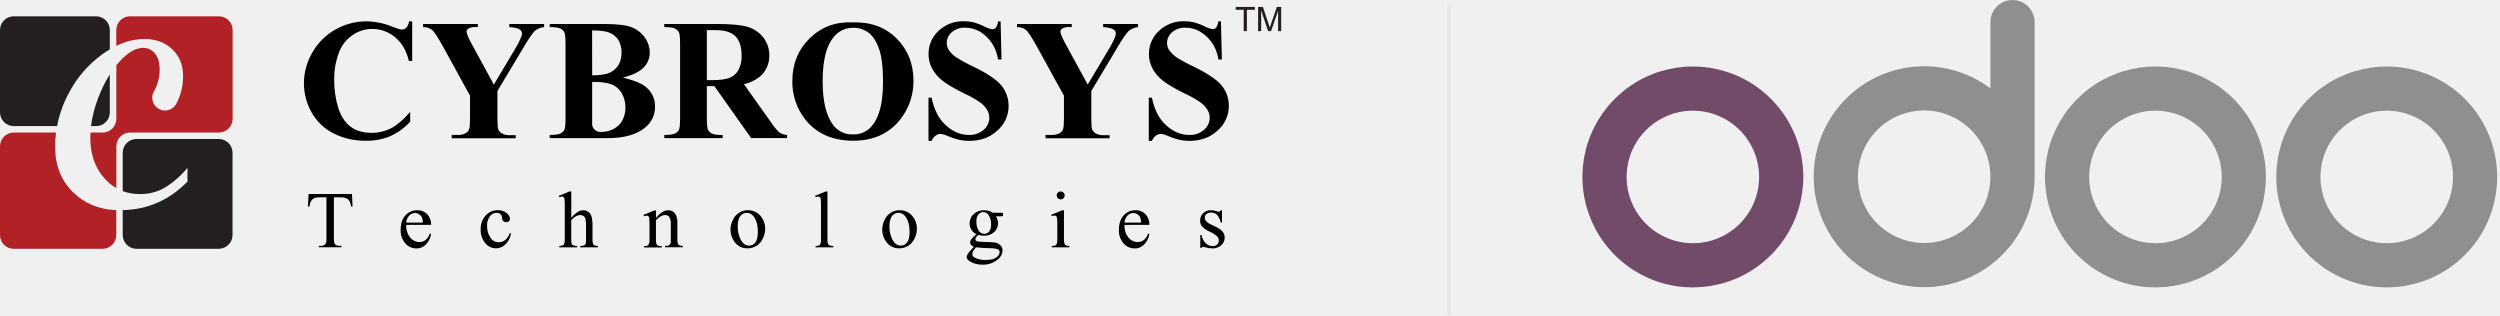
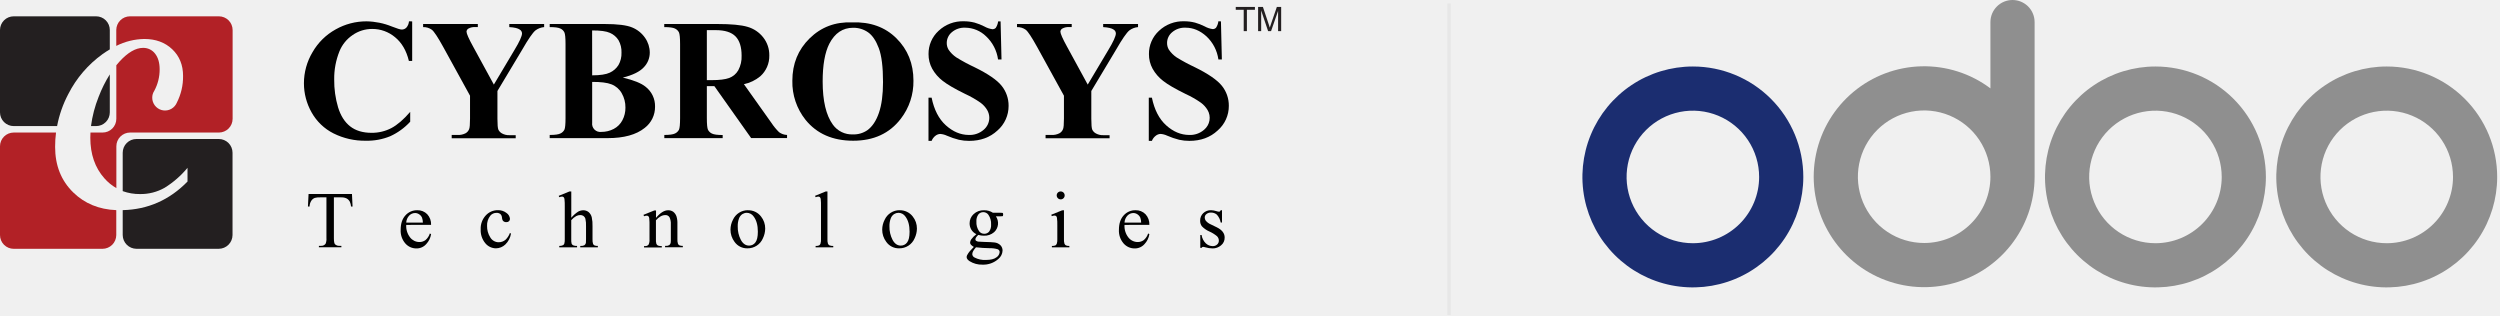
<svg xmlns="http://www.w3.org/2000/svg" width="722" height="91" viewBox="0 0 722 91" fill="none">
  <g clip-path="url(#clip0_76_492)">
    <path d="M3.962 36.414H16.488C17.097 33.187 18.189 30.069 19.725 27.166C22.051 22.577 25.448 18.615 29.628 15.615C30.328 15.115 31.022 14.671 31.711 14.266V8.675C31.712 8.154 31.61 7.639 31.411 7.158C31.212 6.677 30.921 6.24 30.552 5.872C30.184 5.504 29.747 5.212 29.266 5.013C28.785 4.814 28.27 4.712 27.749 4.713H3.962C2.911 4.713 1.903 5.13 1.16 5.873C0.417 6.616 3.15053e-06 7.624 3.15053e-06 8.675V32.447C-0.001 32.968 0.101 33.484 0.3 33.965C0.499 34.446 0.791 34.884 1.159 35.252C1.527 35.621 1.964 35.913 2.445 36.112C2.926 36.312 3.441 36.414 3.962 36.414Z" fill="#231F20" />
    <path d="M26.28 36.414H27.749C28.27 36.414 28.785 36.312 29.267 36.112C29.748 35.913 30.185 35.62 30.552 35.252C30.921 34.884 31.212 34.446 31.411 33.965C31.61 33.484 31.712 32.968 31.711 32.447V21.485C30.426 23.541 29.343 25.716 28.479 27.98C27.396 30.689 26.658 33.522 26.28 36.414Z" fill="#231F20" />
    <path d="M15.918 42.405C15.916 41.026 16.003 39.647 16.178 38.278H3.962C2.911 38.28 1.903 38.698 1.16 39.442C0.417 40.186 -8.33757e-07 41.194 0 42.245L0 67.891C-8.33757e-07 68.943 0.417 69.951 1.16 70.695C1.903 71.439 2.911 71.857 3.962 71.858H29.613C30.663 71.85 31.667 71.43 32.41 70.688C33.152 69.945 33.572 68.941 33.58 67.891V60.687C28.584 60.487 24.444 58.785 21.159 55.581C17.662 52.17 15.915 47.778 15.918 42.405Z" fill="#B22126" />
    <path d="M63.188 40.142H39.406C38.884 40.141 38.368 40.243 37.887 40.442C37.405 40.641 36.967 40.934 36.599 41.302C36.23 41.671 35.938 42.108 35.739 42.59C35.54 43.071 35.438 43.587 35.438 44.109V55.2C37.041 55.776 38.732 56.062 40.435 56.045C42.936 56.085 45.402 55.452 47.575 54.211C50.065 52.665 52.287 50.725 54.155 48.465V52.428C48.955 57.757 42.716 60.51 35.438 60.686V67.886C35.446 68.936 35.867 69.94 36.609 70.682C37.351 71.425 38.356 71.845 39.406 71.853H63.188C64.238 71.845 65.242 71.425 65.984 70.682C66.727 69.94 67.147 68.936 67.155 67.886V44.109C67.155 43.056 66.737 42.047 65.993 41.303C65.249 40.56 64.24 40.142 63.188 40.142Z" fill="#231F20" />
    <path d="M63.188 4.713H37.542C36.492 4.714 35.484 5.132 34.742 5.875C33.999 6.618 33.581 7.625 33.58 8.675V13.257C36.09 11.986 38.856 11.303 41.669 11.258C44.97 11.258 47.663 12.249 49.748 14.231C51.833 16.213 52.874 18.781 52.87 21.935C52.906 24.632 52.28 27.296 51.047 29.694C50.992 29.814 50.932 29.934 50.862 30.054C50.862 30.084 50.827 30.124 50.807 30.154C50.386 30.84 49.753 31.37 49.004 31.663C48.254 31.956 47.429 31.996 46.655 31.777C45.881 31.558 45.199 31.092 44.714 30.45C44.229 29.808 43.966 29.025 43.967 28.221C43.96 27.511 44.165 26.814 44.557 26.222C45.583 24.32 46.115 22.192 46.106 20.032C46.106 18.133 45.669 16.624 44.797 15.505C44.389 14.967 43.859 14.535 43.251 14.243C42.642 13.951 41.974 13.808 41.299 13.826C39.181 13.826 36.917 15.145 34.509 17.783C34.199 18.123 33.89 18.483 33.595 18.843V34.311C33.596 34.832 33.493 35.348 33.294 35.83C33.095 36.312 32.803 36.749 32.434 37.118C32.066 37.486 31.628 37.778 31.147 37.977C30.665 38.176 30.149 38.279 29.628 38.278H26.13C26.1 38.778 26.085 39.277 26.085 39.777C26.085 44.533 27.434 48.434 30.132 51.478C31.125 52.614 32.298 53.578 33.605 54.331V42.245C33.605 41.194 34.022 40.185 34.765 39.442C35.508 38.698 36.516 38.279 37.567 38.278H63.213C64.265 38.278 65.274 37.86 66.018 37.116C66.762 36.372 67.18 35.363 67.18 34.311V8.675C67.179 8.152 67.075 7.635 66.874 7.153C66.673 6.67 66.378 6.232 66.007 5.864C65.636 5.496 65.196 5.205 64.713 5.007C64.229 4.81 63.711 4.71 63.188 4.713Z" fill="#B22126" />
    <path d="M119.037 6.177V17.599H118.087C117.371 14.621 116.039 12.336 114.09 10.744C112.24 9.189 109.897 8.344 107.48 8.361C105.453 8.352 103.473 8.973 101.814 10.139C100.128 11.281 98.817 12.896 98.047 14.781C97 17.375 96.48 20.152 96.518 22.95C96.485 25.675 96.862 28.39 97.638 31.004C98.384 33.429 99.549 35.261 101.135 36.5C102.72 37.739 104.779 38.358 107.31 38.358C109.293 38.379 111.251 37.912 113.011 36.999C114.733 36.09 116.552 34.526 118.467 32.308V35.151C116.842 36.92 114.878 38.346 112.691 39.343C110.473 40.25 108.093 40.693 105.697 40.642C102.448 40.703 99.232 39.978 96.324 38.528C93.659 37.187 91.456 35.08 89.998 32.478C88.537 29.907 87.771 27.001 87.775 24.044C87.778 20.893 88.63 17.802 90.243 15.096C91.824 12.324 94.136 10.04 96.928 8.495C99.645 6.959 102.715 6.155 105.837 6.162C108.357 6.2 110.848 6.709 113.181 7.661C114.67 8.247 115.618 8.539 116.024 8.535C116.276 8.537 116.525 8.487 116.757 8.39C116.989 8.292 117.199 8.147 117.373 7.966C117.807 7.458 118.066 6.824 118.112 6.157L119.037 6.177Z" fill="black" />
    <path d="M157.148 6.932V7.826C156.244 7.906 155.379 8.234 154.65 8.775C153.841 9.441 152.562 11.297 150.813 14.341L143.658 26.277V34.271C143.658 35.97 143.748 37.028 143.928 37.444C144.156 37.911 144.524 38.294 144.982 38.538C145.626 38.891 146.353 39.063 147.086 39.038H148.934V39.937H130.448V38.973H132.172C132.972 39.017 133.77 38.844 134.48 38.473C134.936 38.21 135.288 37.8 135.479 37.309C135.656 36.919 135.744 35.898 135.744 34.246V27.641L127.98 13.517C126.441 10.729 125.355 9.088 124.722 8.595C123.987 8.068 123.099 7.798 122.194 7.826V6.932H137.998V7.826H137.293C136.601 7.767 135.906 7.911 135.295 8.241C135.136 8.33 135.002 8.456 134.903 8.608C134.804 8.76 134.743 8.934 134.725 9.115C134.725 9.701 135.373 11.168 136.669 13.517L142.624 24.429L148.545 14.491C150.02 12.059 150.758 10.446 150.758 9.65C150.754 9.428 150.694 9.212 150.583 9.02C150.472 8.829 150.314 8.669 150.124 8.555C149.574 8.151 148.56 7.911 147.086 7.826V6.932H157.148Z" fill="black" />
    <path d="M179.866 22.415C182.994 23.145 185.191 24.027 186.456 25.063C187.327 25.74 188.027 26.611 188.5 27.607C188.973 28.603 189.206 29.697 189.179 30.799C189.195 31.987 188.932 33.162 188.412 34.231C187.891 35.299 187.127 36.23 186.182 36.949C183.74 38.908 180.184 39.889 175.515 39.892H158.752V38.973C160.277 38.973 161.312 38.83 161.855 38.543C162.341 38.321 162.741 37.945 162.994 37.474C163.214 37.019 163.324 35.905 163.324 34.121V12.712C163.324 10.934 163.214 9.809 162.994 9.35C162.75 8.857 162.342 8.465 161.84 8.241C161.29 7.964 160.261 7.826 158.752 7.826V6.932H174.555C178.332 6.932 181.005 7.265 182.574 7.931C184.08 8.547 185.374 9.589 186.296 10.929C187.174 12.179 187.648 13.668 187.655 15.195C187.656 16.779 187.038 18.299 185.932 19.432C184.776 20.691 182.754 21.686 179.866 22.415ZM171.018 23.654V34.226V35.441C170.969 35.8 171.004 36.166 171.12 36.509C171.236 36.853 171.43 37.165 171.686 37.422C171.942 37.678 172.254 37.873 172.597 37.989C172.941 38.106 173.306 38.141 173.666 38.093C174.914 38.104 176.146 37.807 177.253 37.229C178.322 36.671 179.193 35.799 179.751 34.731C180.343 33.604 180.644 32.347 180.626 31.074C180.65 29.62 180.28 28.188 179.556 26.927C178.904 25.756 177.863 24.849 176.614 24.364C175.37 23.869 173.486 23.639 171.003 23.654H171.018ZM171.018 21.756C173.323 21.756 175.022 21.497 176.114 20.981C177.142 20.511 178.01 19.75 178.612 18.793C179.235 17.699 179.538 16.453 179.487 15.195C179.539 13.943 179.241 12.701 178.627 11.608C178.036 10.671 177.176 9.934 176.159 9.495C175.09 9.012 173.371 8.777 171.003 8.79L171.018 21.756Z" fill="black" />
    <path d="M204.138 24.868V34.106C204.138 35.89 204.248 37.009 204.463 37.474C204.711 37.962 205.118 38.352 205.617 38.578C206.172 38.853 207.196 38.993 208.705 38.993V39.892H191.857V38.973C193.356 38.973 194.415 38.828 194.955 38.543C195.435 38.317 195.83 37.942 196.079 37.474C196.299 37.019 196.409 35.905 196.409 34.121V12.712C196.409 10.934 196.299 9.809 196.079 9.35C195.833 8.859 195.426 8.467 194.925 8.241C194.376 7.966 193.341 7.826 191.837 7.826V6.932H207.151C211.148 6.932 214.064 7.206 215.9 7.756C217.691 8.268 219.274 9.335 220.421 10.804C221.591 12.288 222.21 14.131 222.175 16.02C222.202 17.156 221.981 18.284 221.527 19.326C221.073 20.367 220.397 21.297 219.547 22.05C218.185 23.175 216.57 23.951 214.84 24.309L222.779 35.475C223.421 36.45 224.163 37.354 224.993 38.173C225.663 38.668 226.468 38.946 227.301 38.973V39.872H216.924L206.302 24.868H204.138ZM204.138 8.705V23.145H205.522C207.776 23.145 209.459 22.935 210.578 22.525C211.695 22.114 212.629 21.321 213.217 20.287C213.908 18.992 214.239 17.536 214.176 16.07C214.176 13.555 213.588 11.7 212.412 10.504C211.236 9.308 209.344 8.709 206.736 8.705H204.138Z" fill="black" />
    <path d="M246.092 6.466C251.342 6.273 255.607 7.805 258.888 11.063C262.169 14.321 263.807 18.396 263.804 23.289C263.869 27.277 262.574 31.168 260.132 34.321C256.888 38.538 252.309 40.644 246.397 40.641C240.485 40.638 235.901 38.629 232.647 34.615C230.09 31.412 228.738 27.412 228.83 23.314C228.83 18.418 230.495 14.337 233.826 11.073C237.157 7.809 241.246 6.273 246.092 6.466ZM246.382 8.02C243.384 8.02 241.091 9.561 239.502 12.642C238.223 15.17 237.584 18.799 237.584 23.529C237.584 29.155 238.571 33.318 240.546 36.02C241.202 36.926 242.072 37.657 243.079 38.145C244.086 38.633 245.199 38.864 246.317 38.817C247.803 38.87 249.268 38.445 250.494 37.603C251.923 36.567 253.034 34.902 253.826 32.607C254.619 30.312 255.016 27.343 255.016 23.699C255.016 19.342 254.611 16.081 253.801 13.916C252.992 11.751 251.96 10.224 250.704 9.334C249.437 8.453 247.925 7.993 246.382 8.02Z" fill="black" />
    <path d="M288.97 6.177L289.235 17.169H288.236C287.885 14.615 286.668 12.258 284.788 10.494C283.187 8.919 281.039 8.024 278.793 7.996C277.364 7.917 275.959 8.391 274.871 9.32C274.423 9.693 274.062 10.158 273.811 10.684C273.561 11.211 273.428 11.785 273.422 12.367C273.406 13.049 273.579 13.722 273.921 14.311C274.52 15.207 275.289 15.976 276.185 16.574C277.884 17.626 279.644 18.575 281.456 19.417C285.343 21.319 287.952 23.111 289.285 24.793C290.599 26.433 291.305 28.477 291.283 30.579C291.29 31.926 291.006 33.258 290.451 34.485C289.896 35.712 289.082 36.805 288.066 37.689C285.917 39.687 283.189 40.686 279.882 40.686C278.894 40.691 277.908 40.586 276.944 40.372C275.748 40.072 274.578 39.674 273.447 39.182C272.844 38.896 272.193 38.727 271.528 38.683C271.041 38.708 270.574 38.883 270.189 39.182C269.675 39.564 269.28 40.084 269.05 40.681H268.146V28.201H269.05C269.759 31.698 271.132 34.363 273.167 36.195C275.202 38.027 277.399 38.953 279.757 38.973C281.342 39.051 282.895 38.514 284.094 37.474C284.597 37.05 285.003 36.521 285.282 35.925C285.561 35.329 285.708 34.68 285.712 34.021C285.709 33.227 285.495 32.448 285.093 31.763C284.608 30.953 283.968 30.246 283.209 29.684C281.792 28.693 280.287 27.833 278.713 27.116C275.715 25.644 273.56 24.389 272.247 23.349C271.012 22.401 269.981 21.211 269.22 19.852C268.511 18.555 268.146 17.098 268.16 15.62C268.144 14.361 268.393 13.113 268.891 11.956C269.39 10.8 270.126 9.762 271.053 8.91C272.026 7.99 273.172 7.271 274.424 6.796C275.676 6.321 277.009 6.099 278.348 6.142C279.396 6.14 280.44 6.27 281.456 6.527C282.434 6.807 283.383 7.182 284.289 7.646C284.998 8.048 285.775 8.316 286.582 8.435C286.766 8.445 286.951 8.415 287.123 8.348C287.296 8.281 287.452 8.178 287.581 8.046C287.944 7.481 288.176 6.843 288.261 6.177H288.97Z" fill="black" />
    <path d="M328.666 6.932V7.826C327.761 7.904 326.896 8.233 326.168 8.775C325.355 9.441 324.074 11.297 322.326 14.341L315.171 26.277V34.271C315.171 35.97 315.261 37.028 315.441 37.444C315.669 37.912 316.04 38.295 316.5 38.538C317.143 38.892 317.87 39.064 318.603 39.038H320.447V39.937H301.961V38.973H303.685C304.486 39.016 305.285 38.843 305.998 38.473C306.453 38.209 306.805 37.799 306.997 37.309C307.177 36.919 307.267 35.898 307.267 34.246V27.641L299.498 13.517C297.955 10.729 296.87 9.088 296.24 8.595C295.504 8.069 294.616 7.799 293.712 7.826V6.932H309.51V7.826H308.806C308.113 7.768 307.419 7.912 306.807 8.241C306.649 8.33 306.514 8.456 306.415 8.608C306.316 8.76 306.255 8.934 306.238 9.115C306.238 9.701 306.885 11.168 308.181 13.517L314.137 24.429L320.057 14.491C321.526 12.059 322.261 10.446 322.261 9.65C322.257 9.429 322.197 9.213 322.087 9.021C321.977 8.83 321.82 8.67 321.631 8.555C321.077 8.151 320.062 7.911 318.593 7.826V6.932H328.666Z" fill="black" />
    <path d="M352.608 6.177L352.873 17.169H351.874C351.52 14.613 350.3 12.257 348.416 10.494C346.571 8.828 344.572 7.996 342.421 7.996C340.992 7.917 339.587 8.391 338.499 9.32C338.049 9.691 337.687 10.157 337.437 10.683C337.186 11.21 337.054 11.784 337.05 12.367C337.034 13.049 337.207 13.722 337.549 14.311C338.147 15.206 338.914 15.974 339.808 16.574C341.509 17.624 343.271 18.574 345.084 19.417C348.941 21.316 351.542 23.106 352.888 24.788C354.202 26.428 354.908 28.472 354.886 30.574C354.893 31.921 354.609 33.254 354.053 34.481C353.496 35.708 352.682 36.801 351.664 37.684C349.522 39.682 346.796 40.681 343.485 40.681C342.495 40.687 341.508 40.581 340.542 40.367C339.354 40.065 338.193 39.667 337.07 39.178C336.467 38.891 335.816 38.722 335.151 38.678C334.664 38.703 334.197 38.878 333.812 39.178C333.298 39.56 332.901 40.079 332.668 40.676H331.769V28.201H332.668C333.384 31.698 334.758 34.363 336.79 36.195C338.822 38.027 341.023 38.953 343.395 38.973C344.983 39.053 346.541 38.516 347.742 37.474C348.56 36.796 349.111 35.849 349.294 34.803C349.477 33.756 349.281 32.678 348.741 31.763C348.255 30.954 347.615 30.248 346.857 29.685C345.44 28.692 343.935 27.833 342.361 27.116C339.363 25.644 337.209 24.389 335.9 23.349C334.665 22.401 333.634 21.211 332.873 19.852C332.164 18.555 331.799 17.098 331.814 15.62C331.797 14.361 332.046 13.113 332.544 11.957C333.043 10.8 333.779 9.762 334.706 8.91C335.679 7.989 336.824 7.271 338.077 6.796C339.329 6.321 340.662 6.099 342.001 6.142C343.049 6.14 344.093 6.27 345.109 6.527C346.069 6.799 347 7.162 347.892 7.611C348.602 8.014 349.382 8.281 350.19 8.4C350.375 8.411 350.56 8.382 350.732 8.315C350.905 8.248 351.06 8.144 351.189 8.011C351.557 7.448 351.791 6.809 351.874 6.142L352.608 6.177Z" fill="black" />
    <path d="M101.65 56.035L101.82 59.642H101.385C101.348 59.174 101.233 58.714 101.045 58.283C100.84 57.873 100.514 57.534 100.111 57.314C99.631 57.085 99.103 56.977 98.572 56.999H96.428V68.751C96.428 69.7 96.528 70.29 96.733 70.524C96.908 70.694 97.117 70.823 97.347 70.905C97.576 70.987 97.82 71.019 98.062 70.999H98.592V71.419H92.097V70.999H92.641C92.903 71.025 93.167 70.985 93.409 70.882C93.651 70.778 93.863 70.616 94.025 70.409C94.242 69.885 94.328 69.316 94.275 68.751V56.999H92.427C91.91 56.976 91.393 57.03 90.893 57.159C90.481 57.324 90.131 57.614 89.893 57.989C89.586 58.487 89.414 59.057 89.394 59.642H88.934L89.114 56.035H101.65Z" fill="black" />
    <path d="M117.318 64.953C117.237 66.259 117.637 67.549 118.442 68.58C118.759 68.987 119.163 69.317 119.625 69.545C120.087 69.774 120.595 69.895 121.11 69.899C121.747 69.912 122.371 69.713 122.884 69.335C123.478 68.825 123.916 68.158 124.148 67.411L124.498 67.641C124.329 68.701 123.847 69.686 123.114 70.469C122.759 70.88 122.318 71.207 121.823 71.428C121.327 71.65 120.789 71.758 120.246 71.748C119.638 71.751 119.037 71.622 118.484 71.37C117.931 71.118 117.44 70.749 117.043 70.289C116.112 69.201 115.635 67.797 115.709 66.367C115.709 64.593 116.164 63.204 117.078 62.21C117.506 61.726 118.035 61.341 118.627 61.083C119.219 60.824 119.86 60.697 120.506 60.711C121.038 60.694 121.568 60.787 122.063 60.984C122.557 61.182 123.005 61.48 123.379 61.86C123.761 62.273 124.057 62.759 124.25 63.288C124.442 63.818 124.526 64.38 124.498 64.943L117.318 64.953ZM117.318 64.293H122.129C122.124 63.814 122.043 63.339 121.89 62.884C121.715 62.474 121.421 62.126 121.045 61.885C120.699 61.65 120.29 61.523 119.871 61.52C119.556 61.523 119.244 61.588 118.955 61.714C118.666 61.839 118.405 62.021 118.187 62.25C117.665 62.803 117.357 63.524 117.318 64.283V64.293Z" fill="black" />
    <path d="M147.58 67.451C147.389 68.654 146.812 69.762 145.937 70.609C145.207 71.311 144.236 71.708 143.224 71.718C142.63 71.711 142.046 71.573 141.512 71.314C140.978 71.055 140.508 70.681 140.136 70.219C139.217 69.096 138.749 67.671 138.822 66.222C138.789 65.492 138.902 64.764 139.152 64.078C139.402 63.392 139.786 62.762 140.281 62.225C140.723 61.738 141.263 61.349 141.866 61.086C142.469 60.822 143.12 60.69 143.778 60.696C144.68 60.663 145.565 60.949 146.276 61.505C146.559 61.693 146.796 61.943 146.969 62.235C147.142 62.528 147.247 62.855 147.276 63.194C147.28 63.323 147.258 63.452 147.21 63.571C147.161 63.691 147.088 63.799 146.996 63.889C146.891 63.982 146.768 64.053 146.635 64.098C146.502 64.144 146.361 64.162 146.221 64.153C146.033 64.165 145.844 64.132 145.671 64.057C145.497 63.983 145.343 63.868 145.222 63.724C145.061 63.447 144.973 63.134 144.967 62.814C144.946 62.435 144.782 62.078 144.508 61.815C144.194 61.573 143.804 61.453 143.408 61.475C143.06 61.464 142.714 61.534 142.397 61.68C142.081 61.825 141.803 62.043 141.585 62.315C140.939 63.154 140.613 64.195 140.665 65.253C140.643 66.413 140.961 67.554 141.58 68.535C141.825 68.971 142.183 69.334 142.616 69.584C143.05 69.835 143.542 69.964 144.043 69.959C144.78 69.963 145.493 69.692 146.041 69.2C146.581 68.666 146.996 68.019 147.256 67.306L147.58 67.451Z" fill="black" />
    <path d="M164.987 55.29V62.889C165.558 62.198 166.233 61.598 166.986 61.111C167.437 60.861 167.944 60.727 168.46 60.721C169.001 60.716 169.529 60.892 169.959 61.221C170.429 61.615 170.758 62.152 170.898 62.749C171.081 63.621 171.155 64.513 171.118 65.403V69.08C171.089 69.535 171.142 69.992 171.273 70.429C171.35 70.611 171.485 70.762 171.657 70.859C171.973 70.991 172.315 71.046 172.657 71.018V71.428H167.575V71.018H167.81C168.158 71.05 168.507 70.974 168.809 70.799C169.011 70.632 169.152 70.404 169.209 70.149C169.24 69.793 169.252 69.437 169.244 69.08V65.403C169.282 64.653 169.221 63.903 169.064 63.169C168.972 62.848 168.775 62.566 168.505 62.37C168.23 62.186 167.905 62.093 167.575 62.105C167.171 62.111 166.774 62.212 166.416 62.4C165.873 62.712 165.386 63.114 164.977 63.589V69.085C164.947 69.531 164.988 69.98 165.097 70.414C165.194 70.602 165.348 70.754 165.537 70.849C165.892 70.992 166.275 71.052 166.656 71.023V71.433H161.515V71.023C161.89 71.042 162.264 70.968 162.604 70.808C162.773 70.713 162.902 70.561 162.969 70.379C163.084 69.958 163.13 69.521 163.104 69.085V59.667C163.126 58.936 163.097 58.205 163.019 57.478C162.995 57.27 162.904 57.075 162.759 56.924C162.626 56.819 162.459 56.766 162.289 56.774C162.024 56.797 161.763 56.857 161.515 56.954L161.355 56.559L164.468 55.29H164.987Z" fill="black" />
    <path d="M189.449 62.92C190.668 61.454 191.834 60.722 192.947 60.722C193.467 60.707 193.979 60.856 194.411 61.146C194.872 61.501 195.212 61.99 195.385 62.545C195.583 63.223 195.667 63.929 195.635 64.634V69.07C195.607 69.523 195.661 69.976 195.795 70.409C195.878 70.596 196.02 70.751 196.199 70.849C196.516 70.979 196.858 71.034 197.199 71.009V71.419H192.072V71.009H192.287C192.635 71.04 192.984 70.963 193.286 70.789C193.491 70.625 193.634 70.396 193.691 70.14C193.735 69.785 193.75 69.427 193.736 69.07V64.819C193.784 64.112 193.657 63.406 193.366 62.76C193.241 62.546 193.058 62.372 192.837 62.258C192.617 62.144 192.369 62.095 192.122 62.116C191.223 62.116 190.329 62.615 189.434 63.614V69.11C189.401 69.549 189.443 69.99 189.559 70.415C189.649 70.624 189.803 70.799 189.999 70.914C190.361 71.042 190.745 71.093 191.128 71.064V71.474H186.002V71.064H186.232C186.429 71.089 186.629 71.065 186.816 70.996C187.002 70.926 187.168 70.812 187.301 70.664C187.529 70.185 187.624 69.654 187.576 69.125V65.268C187.599 64.508 187.572 63.747 187.496 62.99C187.469 62.78 187.376 62.584 187.231 62.43C187.096 62.328 186.93 62.277 186.761 62.285C186.5 62.295 186.243 62.353 186.002 62.455L185.832 62.046L188.965 60.777H189.464L189.449 62.92Z" fill="black" />
    <path d="M215.989 60.721C216.718 60.699 217.441 60.85 218.099 61.162C218.757 61.474 219.332 61.937 219.777 62.515C220.574 63.505 221.003 64.741 220.991 66.012C220.978 66.991 220.75 67.955 220.321 68.835C219.948 69.703 219.325 70.441 218.531 70.954C217.738 71.468 216.809 71.734 215.864 71.718C215.136 71.739 214.414 71.578 213.762 71.251C213.111 70.924 212.551 70.441 212.132 69.844C211.363 68.826 210.952 67.583 210.963 66.307C210.971 65.317 211.214 64.342 211.673 63.464C212.051 62.638 212.659 61.938 213.424 61.447C214.19 60.958 215.08 60.699 215.989 60.701V60.721ZM215.64 61.461C215.212 61.466 214.794 61.589 214.431 61.815C213.969 62.112 213.618 62.553 213.431 63.069C213.16 63.806 213.033 64.588 213.057 65.373C213.022 66.732 213.333 68.079 213.961 69.285C214.56 70.384 215.355 70.929 216.339 70.929C216.692 70.933 217.04 70.853 217.355 70.696C217.671 70.538 217.944 70.308 218.153 70.024C218.627 69.415 218.867 68.38 218.867 66.902C218.867 65.056 218.469 63.604 217.673 62.545C217.45 62.21 217.148 61.935 216.793 61.745C216.438 61.555 216.042 61.456 215.64 61.456V61.461Z" fill="black" />
    <path d="M238.967 55.29V69.07C238.939 69.506 238.986 69.944 239.107 70.364C239.194 70.575 239.349 70.751 239.547 70.864C239.896 71 240.272 71.057 240.646 71.028V71.438H235.55V71.028C235.89 71.056 236.231 71.006 236.549 70.883C236.735 70.766 236.878 70.59 236.954 70.384C237.081 69.961 237.131 69.52 237.104 69.08V59.632C237.126 58.91 237.099 58.187 237.024 57.468C237.002 57.264 236.912 57.072 236.769 56.924C236.643 56.82 236.482 56.766 236.319 56.774C236.061 56.788 235.807 56.849 235.57 56.954L235.38 56.559L238.478 55.29H238.967Z" fill="black" />
    <path d="M259.807 60.721C260.535 60.7 261.258 60.851 261.916 61.163C262.574 61.475 263.149 61.938 263.594 62.515C264.391 63.505 264.82 64.741 264.808 66.012C264.796 66.991 264.567 67.955 264.139 68.835C263.765 69.703 263.142 70.441 262.349 70.954C261.555 71.468 260.627 71.734 259.682 71.718C258.953 71.74 258.23 71.58 257.579 71.253C256.927 70.926 256.367 70.442 255.95 69.844C255.181 68.826 254.77 67.583 254.78 66.307C254.788 65.317 255.032 64.342 255.49 63.464C255.867 62.637 256.475 61.936 257.241 61.446C258.007 60.956 258.898 60.697 259.807 60.701V60.721ZM259.452 61.461C259.026 61.466 258.609 61.589 258.248 61.815C257.786 62.112 257.435 62.553 257.249 63.069C256.975 63.806 256.848 64.588 256.874 65.373C256.839 66.732 257.15 68.079 257.778 69.285C258.378 70.384 259.172 70.929 260.151 70.929C260.505 70.933 260.854 70.853 261.17 70.696C261.486 70.539 261.761 70.309 261.97 70.024C262.445 69.415 262.685 68.38 262.685 66.902C262.685 65.056 262.287 63.604 261.49 62.545C261.266 62.209 260.962 61.933 260.606 61.743C260.249 61.553 259.851 61.455 259.447 61.456L259.452 61.461Z" fill="black" />
    <path d="M281.985 67.631C281.381 67.35 280.872 66.899 280.521 66.332C280.187 65.776 280.014 65.138 280.022 64.489C280.019 63.989 280.12 63.493 280.321 63.036C280.522 62.578 280.816 62.167 281.186 61.831C281.587 61.456 282.059 61.166 282.574 60.975C283.088 60.785 283.636 60.699 284.184 60.721C285.096 60.698 285.995 60.95 286.762 61.446H288.96C289.151 61.436 289.341 61.446 289.53 61.476C289.578 61.492 289.617 61.526 289.64 61.571C289.695 61.684 289.719 61.81 289.71 61.935C289.718 62.074 289.699 62.213 289.655 62.345C289.623 62.385 289.582 62.416 289.535 62.435C289.345 62.467 289.152 62.479 288.96 62.47H287.611C288.095 63.164 288.31 64.009 288.218 64.85C288.127 65.69 287.733 66.469 287.112 67.042C286.283 67.759 285.209 68.128 284.114 68.071C283.581 68.068 283.052 67.993 282.54 67.846C282.272 68.056 282.044 68.311 281.865 68.6C281.762 68.766 281.702 68.955 281.691 69.15C281.693 69.222 281.71 69.293 281.742 69.358C281.774 69.422 281.819 69.479 281.875 69.525C282.089 69.678 282.342 69.768 282.605 69.785C282.82 69.814 283.349 69.84 284.194 69.865C285.753 69.904 286.762 69.954 287.221 70.024C287.856 70.088 288.45 70.363 288.91 70.804C289.116 71.009 289.278 71.254 289.386 71.524C289.494 71.793 289.546 72.082 289.54 72.373C289.52 72.835 289.402 73.289 289.195 73.703C288.987 74.117 288.694 74.483 288.336 74.776C287.072 75.909 285.415 76.503 283.719 76.43C282.415 76.47 281.128 76.122 280.022 75.43C279.452 75.051 279.167 74.661 279.167 74.251C279.17 74.062 279.214 73.876 279.297 73.707C279.515 73.288 279.78 72.896 280.087 72.537C280.142 72.468 280.526 72.038 281.246 71.313C280.939 71.145 280.658 70.933 280.412 70.684C280.255 70.512 280.167 70.287 280.167 70.054C280.19 69.721 280.302 69.4 280.492 69.125C280.916 68.559 281.419 68.055 281.985 67.631ZM281.87 71.418C281.559 71.743 281.289 72.106 281.066 72.498C280.897 72.775 280.803 73.092 280.791 73.417C280.807 73.619 280.876 73.814 280.992 73.981C281.108 74.148 281.266 74.281 281.451 74.366C282.459 74.895 283.592 75.139 284.728 75.071C286.087 75.071 287.097 74.831 287.726 74.351C287.998 74.19 288.227 73.966 288.396 73.698C288.564 73.431 288.667 73.127 288.695 72.812C288.701 72.629 288.648 72.448 288.544 72.297C288.439 72.146 288.289 72.033 288.116 71.973C287.358 71.755 286.571 71.655 285.783 71.678C284.475 71.661 283.169 71.574 281.87 71.418ZM283.959 61.266C283.689 61.264 283.421 61.322 283.177 61.438C282.933 61.554 282.719 61.724 282.55 61.935C282.128 62.533 281.928 63.26 281.985 63.989C281.924 64.975 282.195 65.953 282.755 66.767C282.927 67.002 283.152 67.194 283.413 67.324C283.674 67.454 283.962 67.52 284.254 67.516C284.523 67.523 284.79 67.468 285.035 67.357C285.28 67.245 285.496 67.079 285.668 66.872C286.089 66.281 286.287 65.561 286.227 64.838C286.288 63.836 286.012 62.842 285.443 62.015C285.274 61.78 285.051 61.589 284.793 61.458C284.535 61.328 284.248 61.262 283.959 61.266Z" fill="black" />
    <path d="M307.272 60.721V69.07C307.244 69.508 307.291 69.947 307.412 70.369C307.492 70.578 307.639 70.754 307.831 70.869C308.147 70.999 308.49 71.054 308.831 71.028V71.438H303.784V71.028C304.124 71.051 304.464 71.002 304.784 70.884C304.974 70.768 305.12 70.592 305.198 70.384C305.33 69.963 305.383 69.52 305.353 69.08V65.083C305.376 64.352 305.341 63.62 305.248 62.895C305.222 62.706 305.136 62.531 305.003 62.395C304.867 62.296 304.702 62.247 304.534 62.255C304.269 62.265 304.009 62.323 303.764 62.425L303.604 62.015L306.737 60.746L307.272 60.721ZM306.327 55.29C306.479 55.288 306.628 55.316 306.768 55.373C306.908 55.43 307.036 55.514 307.143 55.621C307.25 55.727 307.334 55.854 307.392 55.994C307.449 56.133 307.478 56.283 307.477 56.434C307.478 56.586 307.449 56.736 307.392 56.875C307.334 57.015 307.249 57.142 307.142 57.249C306.98 57.41 306.775 57.519 306.552 57.563C306.328 57.607 306.097 57.584 305.886 57.497C305.676 57.41 305.496 57.263 305.369 57.074C305.242 56.885 305.174 56.662 305.173 56.434C305.172 56.283 305.201 56.133 305.259 55.993C305.316 55.852 305.401 55.725 305.509 55.619C305.617 55.512 305.744 55.428 305.885 55.372C306.026 55.315 306.176 55.288 306.327 55.29Z" fill="black" />
    <path d="M324.759 64.953C324.673 66.258 325.072 67.55 325.878 68.58C326.195 68.986 326.599 69.316 327.061 69.544C327.523 69.772 328.031 69.894 328.546 69.899C329.185 69.912 329.81 69.713 330.324 69.335C330.917 68.824 331.355 68.157 331.588 67.411L331.938 67.641C331.768 68.7 331.286 69.684 330.554 70.469C330.199 70.88 329.757 71.207 329.26 71.428C328.764 71.65 328.225 71.759 327.681 71.748C327.074 71.751 326.473 71.622 325.92 71.37C325.367 71.118 324.875 70.749 324.479 70.289C323.548 69.201 323.07 67.797 323.145 66.367C323.145 64.593 323.599 63.204 324.514 62.21C324.943 61.726 325.472 61.341 326.065 61.082C326.657 60.823 327.3 60.697 327.946 60.711C328.478 60.694 329.007 60.787 329.501 60.985C329.994 61.182 330.442 61.481 330.814 61.86C331.198 62.273 331.495 62.758 331.688 63.288C331.881 63.817 331.966 64.38 331.938 64.943L324.759 64.953ZM324.759 64.293H329.565C329.563 63.814 329.484 63.338 329.33 62.884C329.152 62.476 328.859 62.129 328.486 61.885C328.139 61.651 327.73 61.524 327.312 61.52C326.996 61.523 326.683 61.589 326.393 61.714C326.103 61.839 325.841 62.022 325.623 62.25C325.1 62.802 324.794 63.524 324.759 64.283V64.293Z" fill="black" />
    <path d="M352.913 60.721V64.259H352.538C352.387 63.414 352.002 62.629 351.429 61.991C350.953 61.583 350.341 61.369 349.715 61.391C349.25 61.369 348.793 61.519 348.431 61.811C348.283 61.918 348.162 62.058 348.075 62.218C347.989 62.379 347.94 62.558 347.931 62.74C347.922 63.135 348.051 63.52 348.296 63.829C348.694 64.262 349.182 64.603 349.725 64.828L351.384 65.633C352.919 66.382 353.685 67.368 353.682 68.591C353.696 69.029 353.606 69.465 353.42 69.862C353.235 70.26 352.958 70.608 352.613 70.879C351.941 71.443 351.092 71.751 350.215 71.748C349.477 71.732 348.744 71.618 348.036 71.409C347.838 71.34 347.631 71.301 347.422 71.294C347.332 71.296 347.246 71.326 347.174 71.379C347.102 71.431 347.047 71.504 347.017 71.588H346.642V67.876H347.017C347.149 68.784 347.573 69.625 348.226 70.269C348.765 70.784 349.48 71.073 350.225 71.079C350.694 71.098 351.153 70.933 351.504 70.619C351.662 70.481 351.788 70.31 351.874 70.119C351.96 69.927 352.004 69.72 352.003 69.51C352.008 69.264 351.962 69.02 351.866 68.794C351.77 68.567 351.628 68.364 351.449 68.196C350.782 67.649 350.044 67.195 349.255 66.847C348.444 66.497 347.712 65.987 347.102 65.348C346.752 64.877 346.575 64.3 346.602 63.714C346.592 63.316 346.664 62.919 346.816 62.55C346.967 62.181 347.194 61.847 347.482 61.571C347.783 61.281 348.139 61.055 348.53 60.907C348.921 60.758 349.337 60.69 349.755 60.706C350.264 60.721 350.769 60.808 351.254 60.966C351.504 61.053 351.764 61.11 352.028 61.136C352.128 61.143 352.227 61.115 352.308 61.056C352.412 60.958 352.494 60.839 352.548 60.706L352.913 60.721Z" fill="black" />
    <path d="M359.183 8.995V2.824H356.885V2H362.421V2.824H360.107V8.995H359.183Z" fill="#231F20" />
    <path d="M363.34 8.995V2H364.729L366.383 6.941C366.532 7.406 366.642 7.746 366.712 7.976C366.792 7.721 366.917 7.351 367.087 6.856L368.756 2H370V8.995H369.111V3.139L367.082 8.995H366.228L364.229 3.039V8.995H363.34Z" fill="#231F20" />
  </g>
  <line x1="418.5" y1="91" x2="418.5" y2="1" stroke="#E7E7E7" />
  <path d="M689.289 19.203C682.98 19.203 676.812 21.074 671.567 24.579C666.321 28.084 662.233 33.066 659.818 38.895C657.404 44.723 656.772 51.137 658.003 57.325C659.234 63.512 662.272 69.196 666.733 73.657C671.194 78.118 676.878 81.156 683.065 82.387C689.253 83.618 695.667 82.986 701.495 80.572C707.324 78.157 712.306 74.069 715.811 68.823C719.316 63.578 721.187 57.41 721.187 51.102C721.187 42.642 717.826 34.528 711.844 28.546C705.862 22.564 697.748 19.203 689.289 19.203ZM689.289 70.24C685.503 70.24 681.803 69.118 678.655 67.015C675.508 64.912 673.055 61.923 671.606 58.426C670.158 54.928 669.779 51.08 670.517 47.368C671.256 43.655 673.079 40.245 675.755 37.568C678.432 34.892 681.842 33.069 685.555 32.33C689.267 31.592 693.115 31.971 696.613 33.419C700.11 34.868 703.099 37.321 705.202 40.468C707.305 43.616 708.428 47.316 708.428 51.102C708.428 56.177 706.411 61.045 702.822 64.635C699.233 68.224 694.364 70.24 689.289 70.24Z" fill="#8F8F8F" />
  <path d="M622.492 19.203C616.183 19.203 610.016 21.074 604.77 24.579C599.524 28.084 595.436 33.066 593.021 38.895C590.607 44.723 589.975 51.137 591.206 57.325C592.437 63.512 595.475 69.196 599.936 73.657C604.397 78.118 610.081 81.156 616.269 82.387C622.456 83.618 628.87 82.986 634.699 80.572C640.527 78.157 645.509 74.069 649.014 68.823C652.519 63.578 654.39 57.41 654.39 51.102C654.39 46.913 653.565 42.765 651.962 38.895C650.359 35.024 648.009 31.508 645.047 28.546C642.085 25.584 638.569 23.234 634.699 21.631C630.829 20.028 626.681 19.203 622.492 19.203ZM622.492 70.24C618.706 70.24 615.006 69.118 611.859 67.015C608.711 64.912 606.258 61.923 604.809 58.426C603.361 54.928 602.982 51.08 603.72 47.368C604.459 43.655 606.282 40.245 608.958 37.568C611.635 34.892 615.045 33.069 618.758 32.33C622.47 31.592 626.319 31.971 629.816 33.419C633.313 34.868 636.302 37.321 638.405 40.468C640.508 43.616 641.631 47.316 641.631 51.102C641.631 56.177 639.614 61.045 636.025 64.635C632.436 68.224 627.568 70.24 622.492 70.24Z" fill="#8F8F8F" />
-   <path d="M488.898 19.203C482.589 19.203 476.422 21.074 471.177 24.579C465.931 28.084 461.842 33.066 459.428 38.895C457.014 44.723 456.382 51.137 457.613 57.325C458.844 63.512 461.882 69.196 466.343 73.657C470.804 78.118 476.488 81.156 482.675 82.387C488.863 83.618 495.277 82.986 501.105 80.572C506.934 78.157 511.916 74.069 515.421 68.823C518.926 63.578 520.797 57.41 520.797 51.102C520.797 42.642 517.436 34.528 511.454 28.546C505.472 22.564 497.358 19.203 488.898 19.203ZM488.898 70.24C485.113 70.24 481.413 69.118 478.265 67.015C475.118 64.912 472.665 61.923 471.216 58.426C469.768 54.928 469.389 51.08 470.127 47.368C470.866 43.655 472.688 40.245 475.365 37.568C478.042 34.892 481.452 33.069 485.165 32.33C488.877 31.592 492.725 31.971 496.223 33.419C499.72 34.868 502.709 37.321 504.812 40.468C506.915 43.616 508.037 47.316 508.037 51.102C508.037 56.177 506.021 61.045 502.432 64.635C498.842 68.224 493.974 70.24 488.898 70.24Z" fill="#714B67" />
+   <path d="M488.898 19.203C482.589 19.203 476.422 21.074 471.177 24.579C465.931 28.084 461.842 33.066 459.428 38.895C457.014 44.723 456.382 51.137 457.613 57.325C458.844 63.512 461.882 69.196 466.343 73.657C470.804 78.118 476.488 81.156 482.675 82.387C488.863 83.618 495.277 82.986 501.105 80.572C506.934 78.157 511.916 74.069 515.421 68.823C518.926 63.578 520.797 57.41 520.797 51.102C520.797 42.642 517.436 34.528 511.454 28.546C505.472 22.564 497.358 19.203 488.898 19.203ZM488.898 70.24C485.113 70.24 481.413 69.118 478.265 67.015C475.118 64.912 472.665 61.923 471.216 58.426C469.768 54.928 469.389 51.08 470.127 47.368C470.866 43.655 472.688 40.245 475.365 37.568C478.042 34.892 481.452 33.069 485.165 32.33C488.877 31.592 492.725 31.971 496.223 33.419C499.72 34.868 502.709 37.321 504.812 40.468C506.915 43.616 508.037 47.316 508.037 51.102C508.037 56.177 506.021 61.045 502.432 64.635C498.842 68.224 493.974 70.24 488.898 70.24Z" fill="#1B2D70" />
  <path d="M581.214 0C579.522 0 577.899 0.672 576.703 1.869C575.506 3.065 574.834 4.688 574.834 6.38V25.519C569.088 21.209 562.055 18.965 554.874 19.15C547.694 19.334 540.786 21.938 535.269 26.537C529.752 31.137 525.949 37.464 524.475 44.494C523.002 51.525 523.944 58.846 527.15 65.274C530.356 71.702 535.638 76.86 542.14 79.912C548.642 82.965 555.984 83.733 562.977 82.093C569.971 80.454 576.206 76.501 580.673 70.877C585.141 65.252 587.579 58.284 587.594 51.101V6.38C587.594 4.688 586.921 3.065 585.725 1.869C584.529 0.672 582.906 0 581.214 0ZM555.695 70.176C551.91 70.176 548.21 69.054 545.062 66.951C541.915 64.848 539.462 61.859 538.013 58.362C536.564 54.864 536.185 51.016 536.924 47.303C537.662 43.591 539.485 40.181 542.162 37.504C544.839 34.827 548.249 33.005 551.961 32.266C555.674 31.528 559.522 31.907 563.019 33.355C566.517 34.804 569.506 37.257 571.609 40.404C573.712 43.552 574.834 47.252 574.834 51.037C574.834 56.113 572.818 60.981 569.229 64.571C565.639 68.16 560.771 70.176 555.695 70.176Z" fill="#8F8F8F" />
  <defs>
    <clipPath id="clip0_76_492">
      <rect width="370" height="74.43" fill="white" transform="translate(0 2)" />
    </clipPath>
  </defs>
</svg>
